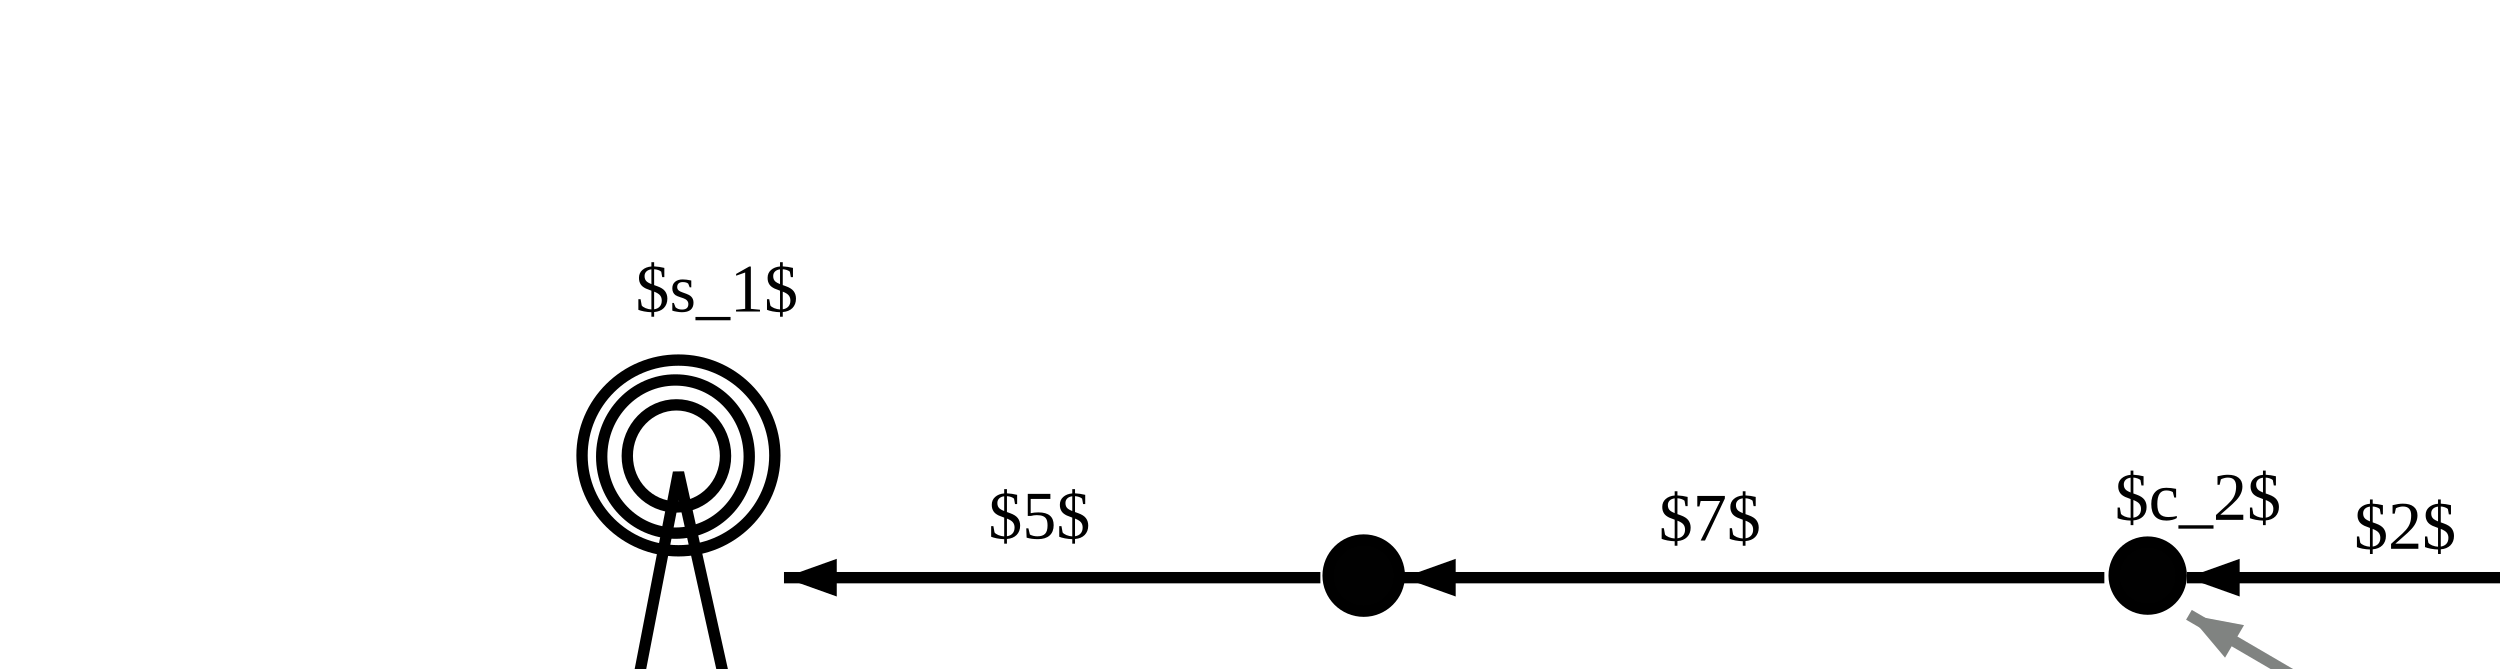
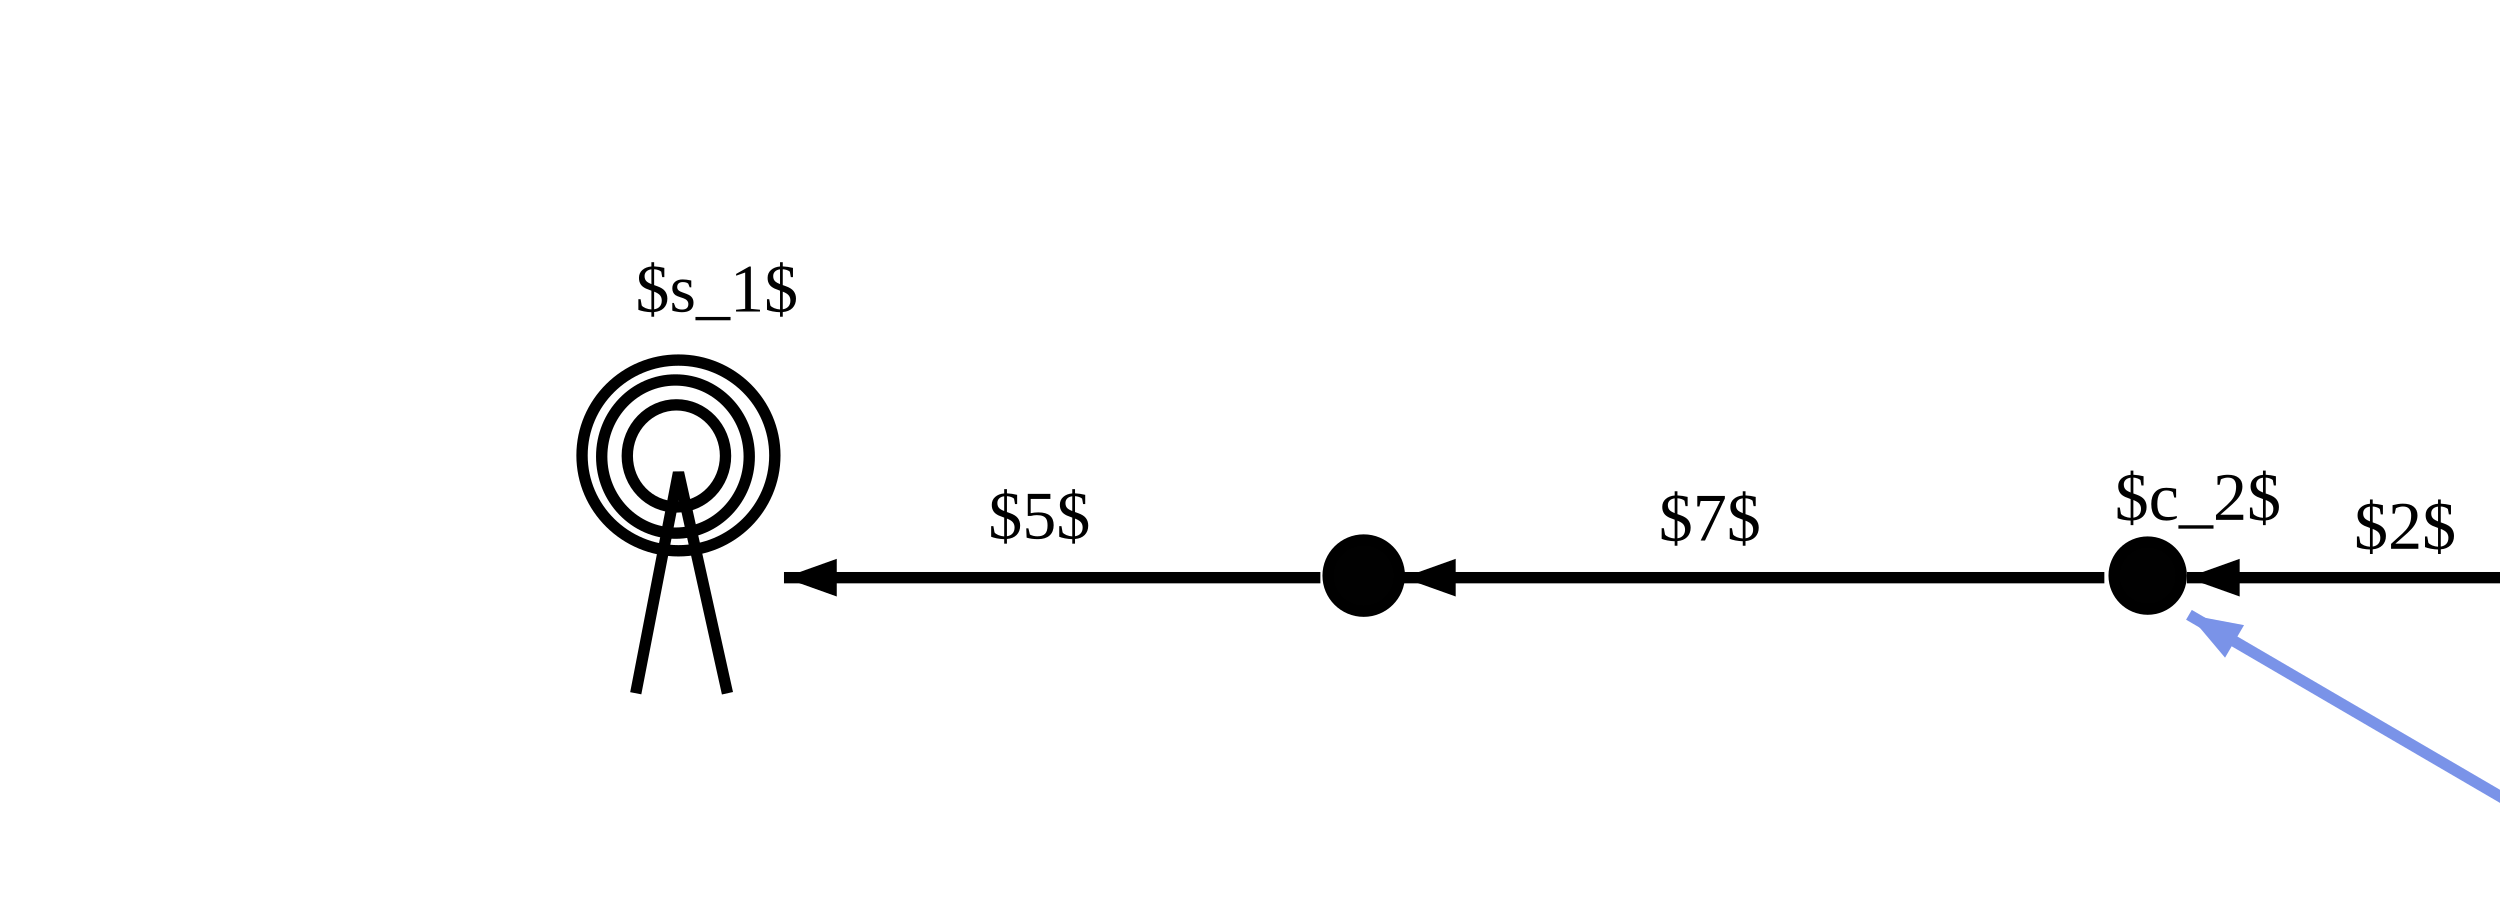
<svg xmlns="http://www.w3.org/2000/svg" xmlns:ns1="http://latexdraw.sourceforge.net/namespaces/latexdraw" version="1.1" baseProfile="full">
  <g>
-     <g ns1:type="joinedLines" id="id1859785265">
+     <g ns1:type="joinedLines" id="id1444873353">
      <polyline points="112.055,122.192 119.589,83.288 128.219,122.192 " stroke-width="2.0" stroke="black" fill="none" ns1:rotationAngle="0.0" />
    </g>
-     <g ns1:type="joinedLines" id="id1440297218">
+     <g ns1:type="joinedLines" id="id387362177">
      <polyline points="500.0,60.0 500.0,100.0 540.0,100.0 540.0,60.0 500.0,60.0 " stroke-width="2.0" stroke="black" fill="none" ns1:rotationAngle="0.0" />
    </g>
-     <g ns1:type="joinedLines" id="id34909136">
+     <g ns1:type="joinedLines" id="id1271527168">
      <polyline points="500.0,100.0 500.0,120.0 540.0,120.0 540.0,100.0 " stroke-width="2.0" stroke="black" fill="none" ns1:rotationAngle="0.0" />
    </g>
-     <g ns1:type="joinedLines" id="id739076773">
+     <g ns1:type="joinedLines" id="id1323186628">
      <polyline points="500.0,80.0 540.0,80.0 " stroke-width="2.0" stroke="black" ns1:rotationAngle="0.0" />
    </g>
-     <g ns1:type="ellipse" id="id1494834969">
+     <g ns1:type="ellipse" id="id2082029833">
      <ellipse cx="119.58" cy="80.274" rx="16.992" ry="16.808" ns1:borderPos="outer" stroke-width="2.0" stroke="black" fill="none" />
    </g>
-     <g ns1:type="ellipse" id="id1768217026">
+     <g ns1:type="ellipse" id="id1772805522">
      <ellipse cx="119.222" cy="80.356" rx="8.658" ry="9.0" ns1:borderPos="outer" stroke-width="2.0" stroke="black" fill="none" />
    </g>
-     <g ns1:type="ellipse" id="id1431911623">
+     <g ns1:type="ellipse" id="id548941377">
      <ellipse cx="119.057" cy="80.473" rx="13.003" ry="13.5" ns1:borderPos="outer" stroke-width="2.0" stroke="black" fill="none" />
    </g>
-     <g ns1:type="joinedLines" id="id1592281699">
+     <g ns1:type="joinedLines" id="id2145648999">
      <polyline points="500,89.589 540,89.863 " stroke-width="2.0" stroke="black" ns1:rotationAngle="0.0" />
    </g>
-     <g ns1:type="joinedLines" id="id1419893468">
+     <g ns1:type="joinedLines" id="id1906044764">
      <polyline points="500,111.507 539.726,110.959 " stroke-width="2.0" stroke="black" ns1:rotationAngle="0.0" />
    </g>
-     <g ns1:type="joinedLines" id="id1100902396">
+     <g ns1:type="joinedLines" id="id109805159">
      <polyline points="500.274,69.589 539.452,69.589 " stroke-width="2.0" stroke="black" ns1:rotationAngle="0.0" />
    </g>
-     <g ns1:type="circle" id="id486868408">
+     <g ns1:type="circle" id="id1141469124">
      <circle cx="240.364" cy="101.455" r="6.273" ns1:borderPos="outer" stroke-width="2.0" stroke="black" fill="#010101" />
    </g>
-     <g ns1:type="circle" id="id612960739">
+     <g ns1:type="circle" id="id1985042685">
      <circle cx="378.545" cy="101.455" r="5.909" ns1:borderPos="outer" stroke-width="2.0" stroke="black" fill="#010101" />
    </g>
-     <g ns1:type="joinedLines" id="id530867425">
-       <polyline points="138.182,101.818 232.727,101.818 " stroke-width="2.0" stroke="black" ns1:rotationAngle="0.0" marker-start="url(#arrow0-530867425)" />
+     <g ns1:type="joinedLines" id="id446584473">
+       <polyline points="138.182,101.818 232.727,101.818 " stroke-width="2.0" stroke="black" ns1:rotationAngle="0.0" marker-start="url(#arrow0-446584473)" />
    </g>
-     <g ns1:type="joinedLines" id="id335291157">
-       <polyline points="247.273,101.818 370.909,101.818 " stroke-width="2.0" stroke="black" ns1:rotationAngle="0.0" marker-start="url(#arrow0-335291157)" />
+     <g ns1:type="joinedLines" id="id1561599818">
+       <polyline points="247.273,101.818 370.909,101.818 " stroke-width="2.0" stroke="black" ns1:rotationAngle="0.0" marker-start="url(#arrow0-1561599818)" />
    </g>
-     <g ns1:type="joinedLines" id="id1861052553">
-       <polyline points="385.455,101.818 494.545,101.818 " stroke-width="2.0" stroke="black" ns1:rotationAngle="0.0" marker-start="url(#arrow0-1861052553)" />
+     <g ns1:type="joinedLines" id="id614074773">
+       <polyline points="385.455,101.818 494.545,101.818 " stroke-width="2.0" stroke="black" ns1:rotationAngle="0.0" marker-start="url(#arrow0-614074773)" />
    </g>
-     <g ns1:type="text" id="id840687199" fill="black" ns1:position="bl">
+     <g ns1:type="text" id="id6975488" fill="black" ns1:position="bl">
      <text x="174.182" y="94.909">$5$</text>
    </g>
-     <g ns1:type="text" id="id1099890334" fill="black" ns1:position="bl">
+     <g ns1:type="text" id="id663241655" fill="black" ns1:position="bl">
      <text x="292.364" y="95.273">$7$</text>
    </g>
-     <g ns1:type="text" id="id1518679523" fill="black" ns1:position="bl">
+     <g ns1:type="text" id="id480824627" fill="black" ns1:position="bl">
      <text x="414.909" y="96.727">$2$</text>
    </g>
-     <g ns1:type="joinedLines" id="id1304099676">
-       <polyline points="474.909,160.364 385.818,108.364 " stroke-width="2.0" stroke="#808381" ns1:rotationAngle="0.0" marker-end="url(#arrow1-1304099676)" />
+     <g ns1:type="joinedLines" id="id1431993738">
+       <polyline points="474.909,160.364 385.818,108.364 " stroke-width="2.0" stroke="#7a93e8" ns1:rotationAngle="0.0" marker-end="url(#arrow1-1431993738)" />
    </g>
-     <g ns1:type="text" id="id2098739722" fill="#010101" ns1:position="bl">
+     <g ns1:type="text" id="id622205314" fill="#010101" ns1:position="bl">
      <text x="112" y="54.909">$s_1$</text>
    </g>
-     <g ns1:type="text" id="id1168443519" fill="#010101" ns1:position="bl">
+     <g ns1:type="text" id="id1135051519" fill="#010101" ns1:position="bl">
      <text x="515.273" y="52">$t_1$</text>
    </g>
-     <g ns1:type="text" id="id105289475" fill="#010101" ns1:position="bl">
+     <g ns1:type="text" id="id1164371002" fill="#010101" ns1:position="bl">
      <text x="372.727" y="91.636">$c_2$</text>
+     </g>
+     <g ns1:type="joinedLines" id="id1825235899">
+       <polyline points="480.909,140.909 480.909,180.909 520.909,180.909 520.909,140.909 480.909,140.909 " stroke-width="2.0" stroke="#7a93e8" fill="none" ns1:rotationAngle="0.0" />
+     </g>
+     <g ns1:type="joinedLines" id="id504013492">
+       <polyline points="480.909,180.909 480.909,200.909 520.909,200.909 520.909,180.909 " stroke-width="2.0" stroke="#7a93e8" fill="none" ns1:rotationAngle="0.0" />
+     </g>
+     <g ns1:type="joinedLines" id="id1612481064">
+       <polyline points="480.909,160.909 520.909,160.909 " stroke-width="2.0" stroke="#7a93e8" ns1:rotationAngle="0.0" />
+     </g>
+     <g ns1:type="joinedLines" id="id1370453428">
+       <polyline points="480.909,170.498 520.909,170.772 " stroke-width="2.0" stroke="#7a93e8" ns1:rotationAngle="0.0" />
+     </g>
+     <g ns1:type="joinedLines" id="id220244701">
+       <polyline points="480.909,192.416 520.635,191.868 " stroke-width="2.0" stroke="#7a93e8" ns1:rotationAngle="0.0" />
+     </g>
+     <g ns1:type="joinedLines" id="id1718110030">
+       <polyline points="481.183,150.498 520.361,150.498 " stroke-width="2.0" stroke="#7a93e8" ns1:rotationAngle="0.0" />
    </g>
  </g>
  <defs>
-     <marker overflow="visible" orient="auto" id="arrow0-530867425">
+     <marker overflow="visible" orient="auto" id="arrow0-446584473">
      <path d="M 0.0 0.0 L 4.652 1.661 L 4.652 0.0 L 4.652 -1.661 z " ns1:arrSizeNum="2.0" fill="black" />
    </marker>
-     <marker overflow="visible" orient="auto" id="arrow0-335291157">
+     <marker overflow="visible" orient="auto" id="arrow0-1561599818">
      <path d="M 0.0 0.0 L 4.652 1.661 L 4.652 0.0 L 4.652 -1.661 z " ns1:arrSizeNum="2.0" fill="black" />
    </marker>
-     <marker overflow="visible" orient="auto" id="arrow0-1861052553">
+     <marker overflow="visible" orient="auto" id="arrow0-614074773">
      <path d="M 0.0 0.0 L 4.652 1.661 L 4.652 0.0 L 4.652 -1.661 z " ns1:arrSizeNum="2.0" fill="black" />
    </marker>
-     <marker overflow="visible" orient="auto" id="arrow1-1304099676">
-       <path d="M 0.0 0.0 L -4.652 1.661 L -4.652 0.0 L -4.652 -1.661 z " ns1:arrSizeNum="2.0" fill="#808381" />
+     <marker overflow="visible" orient="auto" id="arrow1-1431993738">
+       <path d="M 0.0 0.0 L -4.652 1.661 L -4.652 0.0 L -4.652 -1.661 z " ns1:arrSizeNum="2.0" fill="#7a93e8" />
    </marker>
  </defs>
</svg>
